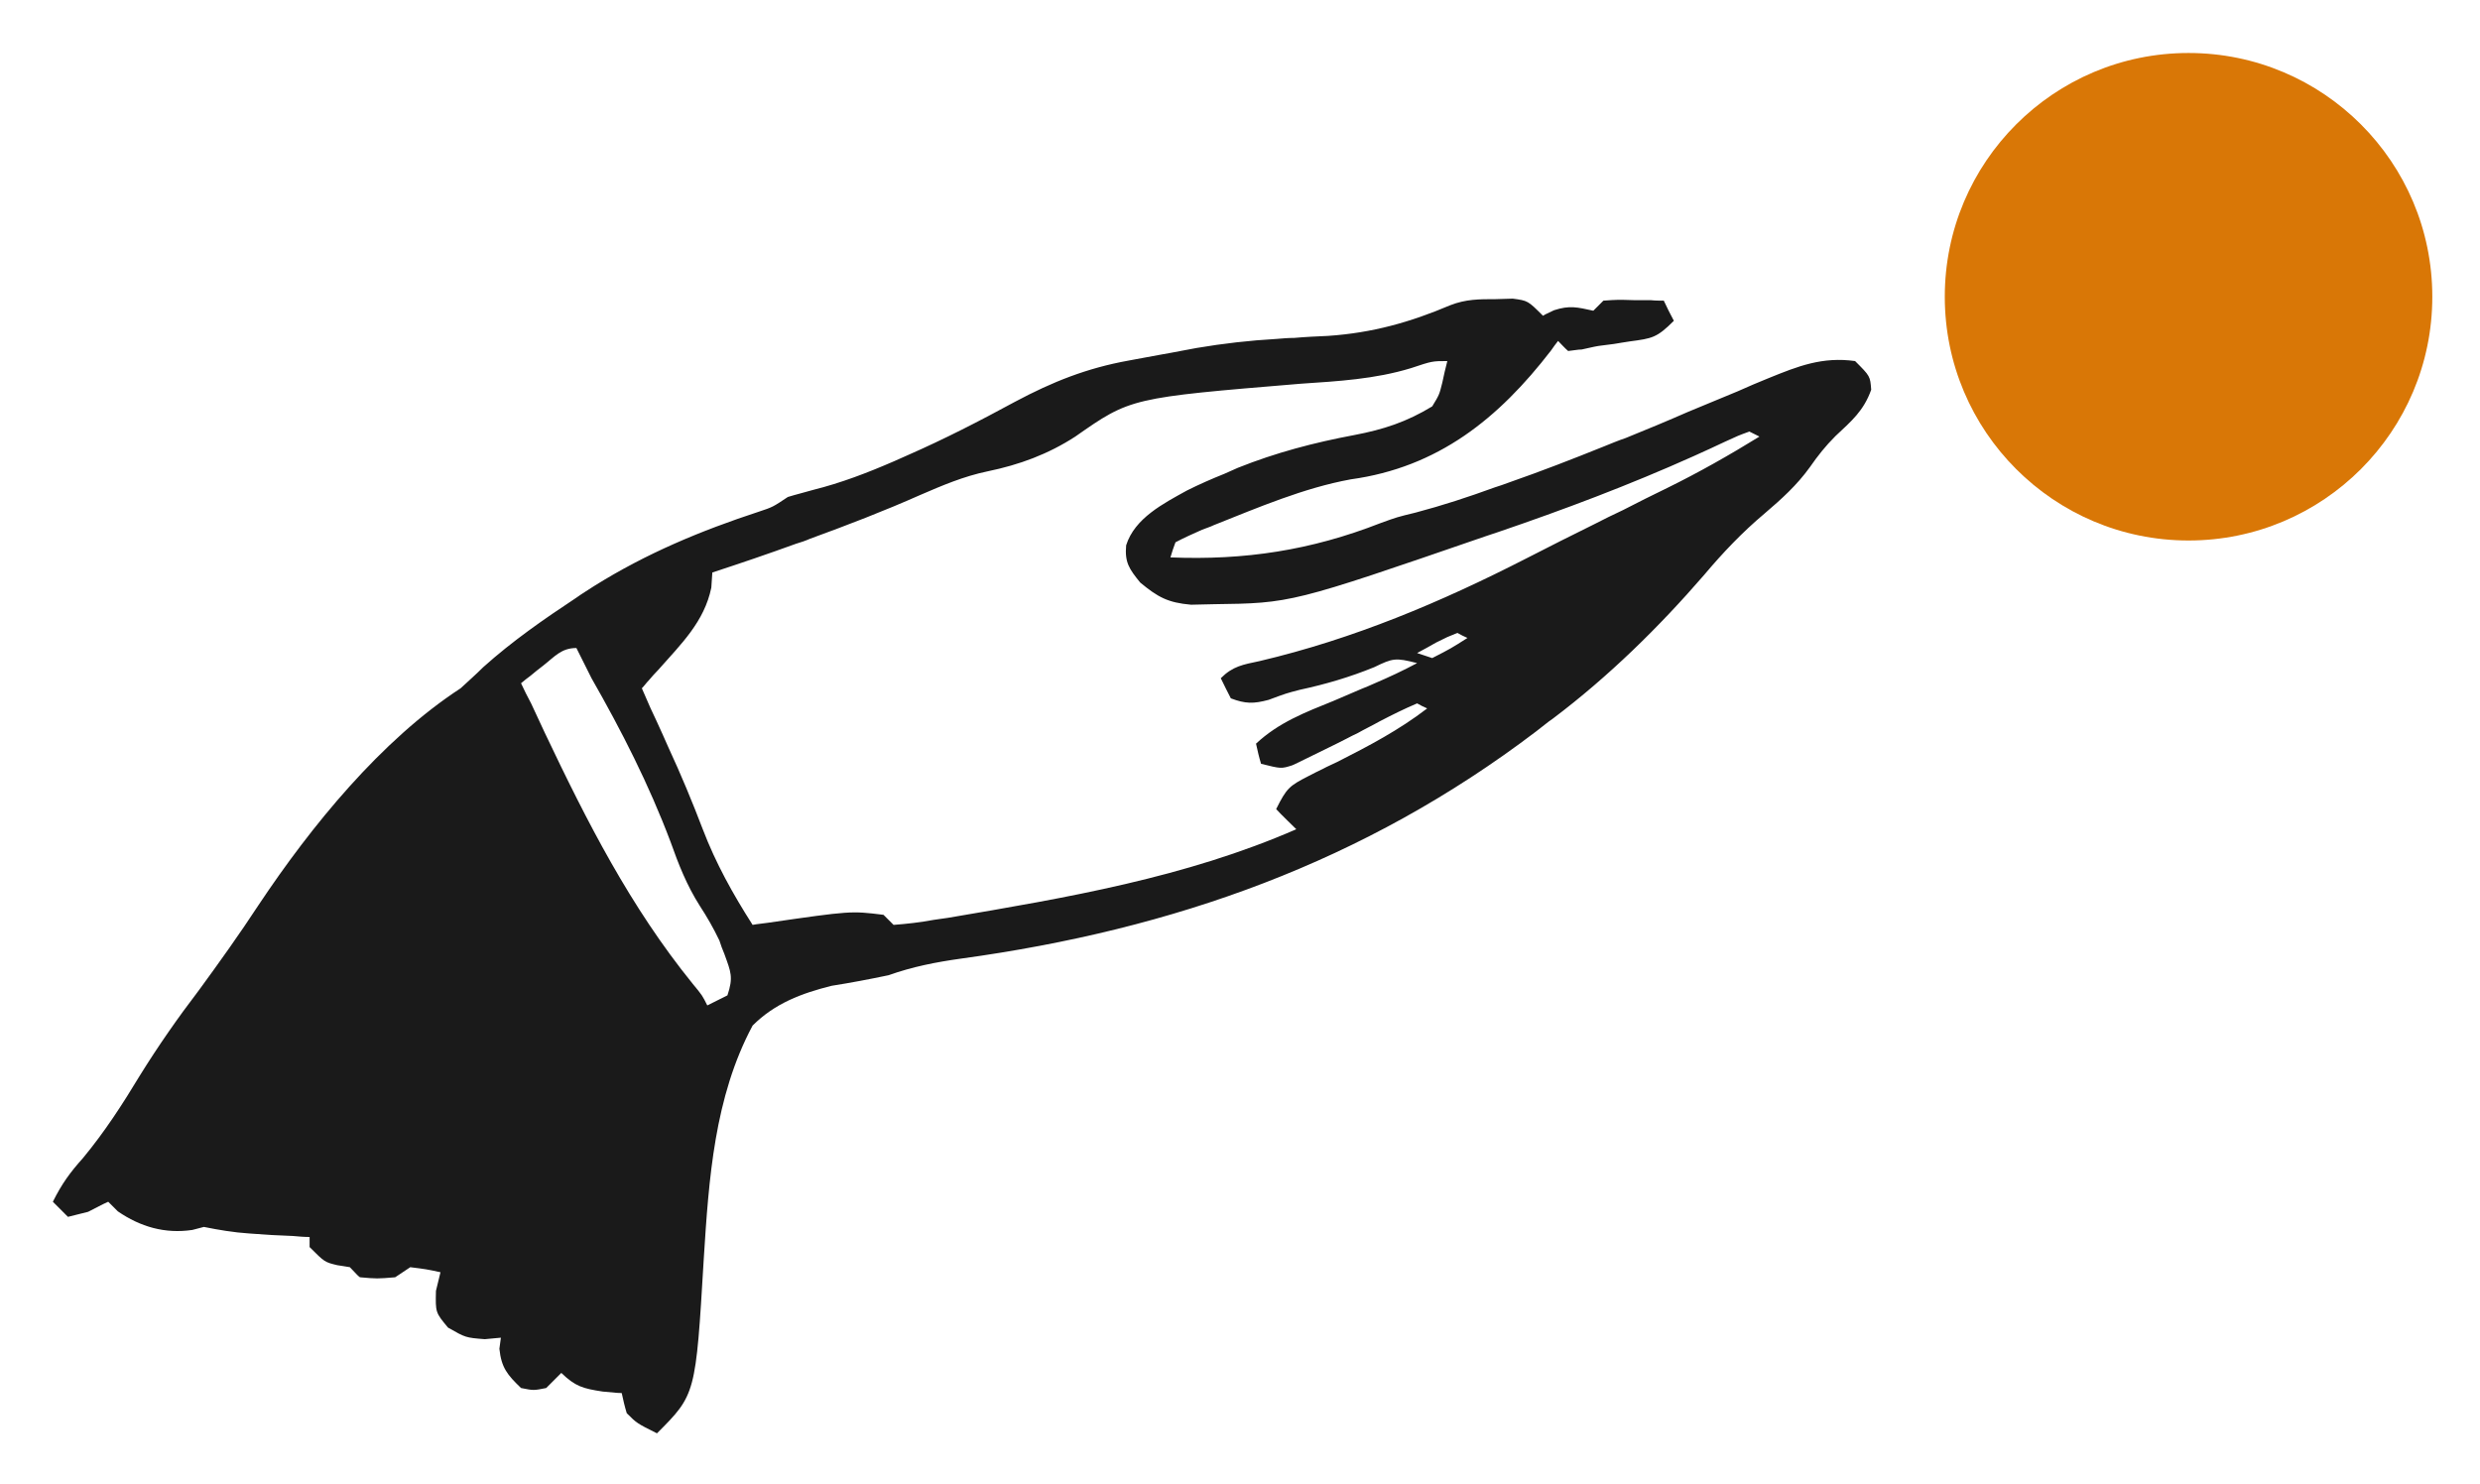
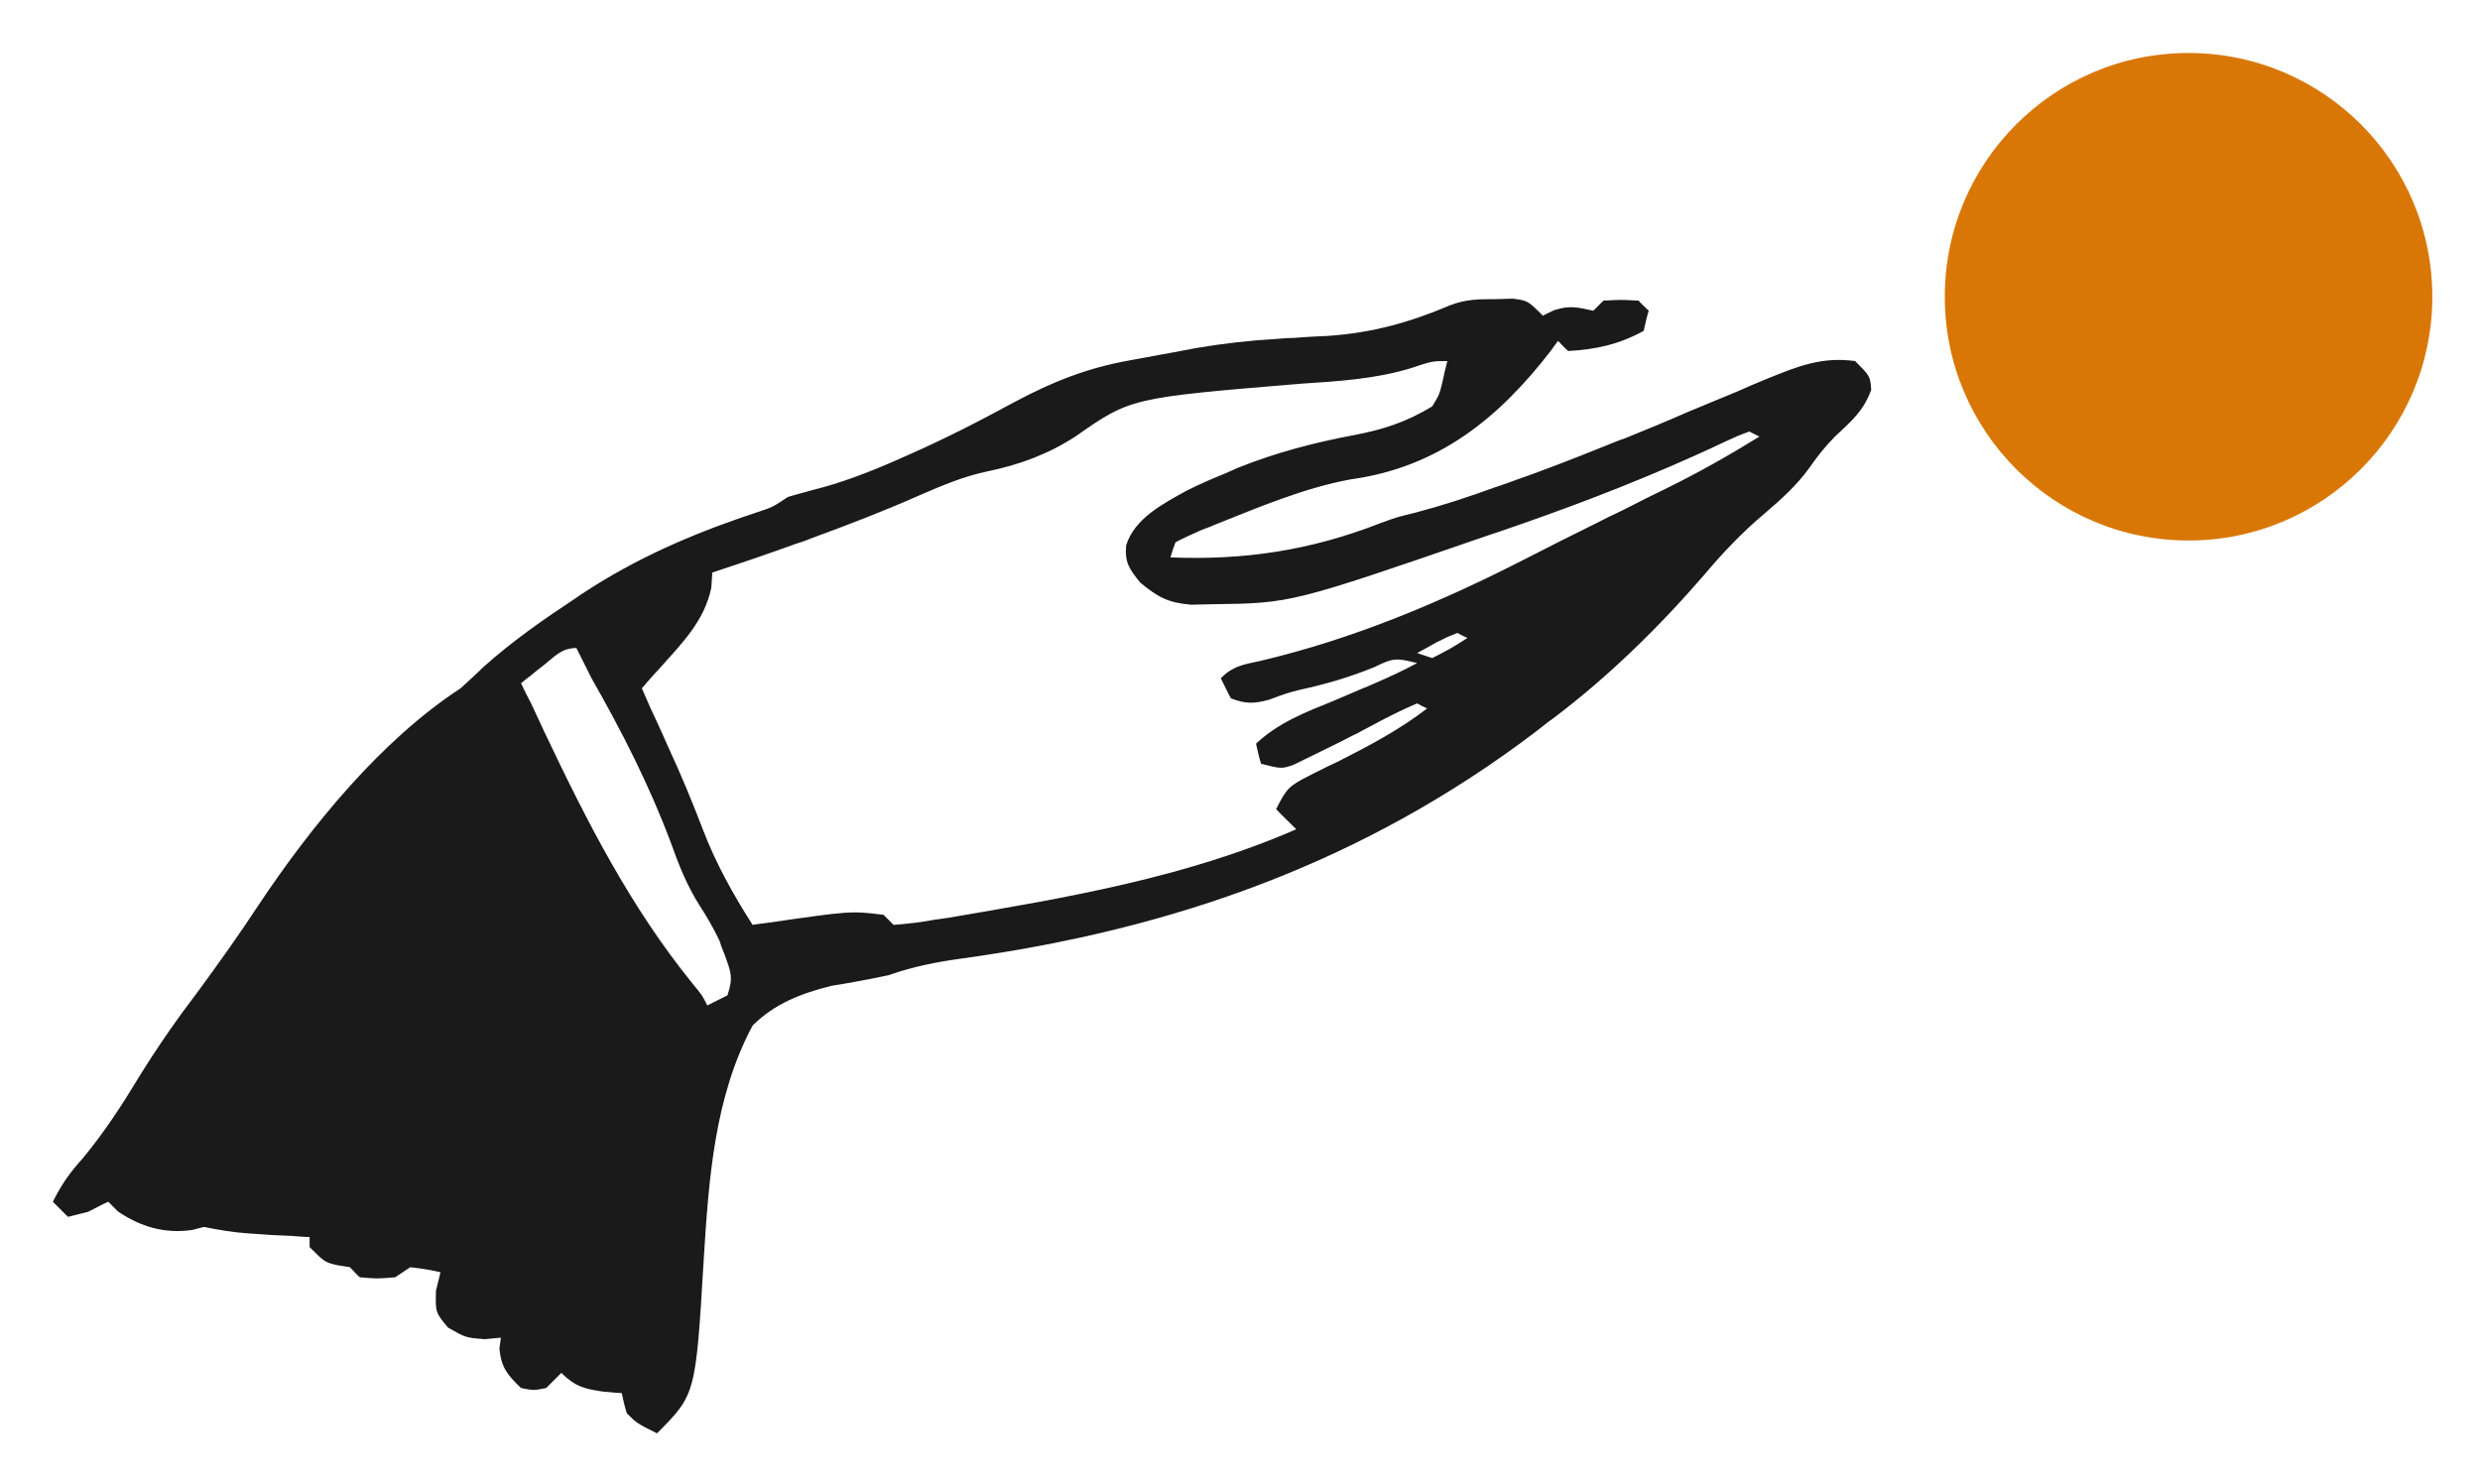
<svg xmlns="http://www.w3.org/2000/svg" viewBox="149 46 468 280">
  <circle cx="562" cy="102" r="46" fill="#d97706" />
  <g transform="translate(120,60) scale(0.95)" fill="#1a1a1a">
-     <path d="M0 0 C0.6 -0 0.6 -0 3.4 -0.1 C6.4 0.3 6.4 0.3 9.4 3.3 C9.7 3.1 9.7 3.1 11.6 2.2 C14.7 1.2 16.2 1.6 19.4 2.3 C20 1.7 20.7 1 21.4 0.3 C24.2 0.1 24.2 0.1 27.5 0.2 C28.6 0.2 29.7 0.2 30.8 0.2 C31.7 0.3 32.5 0.3 33.4 0.3 C34 1.6 34.7 3 35.4 4.3 C32 7.7 31.1 7.8 26.6 8.4 C25.5 8.6 24.5 8.7 23.5 8.9 C22.5 9 21.4 9.2 20.4 9.3 C19.8 9.4 19.8 9.4 17.1 10 C16.7 10 16.7 10 14.4 10.3 C13.7 9.7 13.1 9 12.4 8.3 C11.9 8.9 11.5 9.5 11 10.2 C0.6 23.7 -11.4 33.4 -28.8 35.8 C-38.1 37.5 -47.2 41.4 -56 44.9 C-56.4 45.1 -56.4 45.1 -58.3 45.8 C-60.1 46.6 -61.9 47.4 -63.6 48.3 C-64 49.3 -64.3 50.3 -64.6 51.3 C-49.9 51.9 -36.7 49.9 -22.9 44.5 C-19.6 43.3 -19.6 43.3 -15.9 42.4 C-10.6 41 -5.4 39.3 -0.2 37.4 C0.7 37.1 1.7 36.8 2.7 36.4 C9 34.2 15.2 31.8 21.4 29.3 C22.9 28.7 24.3 28.1 25.8 27.6 C30 25.9 34.1 24.2 38.2 22.4 C41.5 21 44.8 19.7 48.1 18.3 C50.1 17.4 52.2 16.5 54.2 15.7 C60.1 13.3 64.9 11.4 71.4 12.3 C74.4 15.3 74.4 15.3 74.6 18 C73.1 22.2 70.7 24.2 67.5 27.2 C65.5 29.2 64 31.1 62.4 33.4 C59.8 37 56.8 39.7 53.4 42.6 C49 46.3 45.1 50.4 41.4 54.8 C32.4 65.2 22.4 75 11.4 83.3 C10.8 83.7 10.8 83.7 8 85.9 C-26.1 111.8 -63.9 125.2 -106.2 131 C-111.2 131.7 -115.8 132.6 -120.6 134.3 C-124.4 135.1 -128.1 135.8 -131.9 136.4 C-137.9 137.9 -143.2 139.9 -147.6 144.3 C-155.2 158.5 -156.3 174.8 -157.3 190.6 C-158.9 217.6 -158.9 217.6 -166.6 225.3 C-170.6 223.3 -170.6 223.3 -172.6 221.3 C-173 220 -173.3 218.7 -173.6 217.3 C-174.2 217.3 -174.2 217.3 -177.4 217 C-181.3 216.4 -182.8 216 -185.6 213.3 C-186.6 214.3 -187.6 215.3 -188.6 216.3 C-191.1 216.8 -191.1 216.8 -193.6 216.3 C-196.3 213.7 -197.5 212.3 -197.9 208.5 C-197.8 207.8 -197.7 207.1 -197.6 206.3 C-198.7 206.4 -199.7 206.5 -200.8 206.6 C-204.6 206.3 -204.6 206.3 -208.1 204.3 C-210.6 201.3 -210.6 201.3 -210.5 197 C-210.2 195.8 -209.9 194.6 -209.6 193.3 C-212.4 192.7 -212.4 192.7 -215.6 192.3 C-216.6 193 -217.6 193.6 -218.6 194.3 C-222.2 194.6 -222.2 194.6 -225.6 194.3 C-226 194 -226 194 -227.6 192.3 C-228.4 192.2 -229.2 192 -230.1 191.9 C-232.6 191.3 -232.6 191.3 -235.6 188.3 C-235.6 187.7 -235.6 187 -235.6 186.3 C-236.7 186.3 -237.8 186.2 -238.9 186.1 C-240.4 186 -241.8 186 -243.3 185.9 C-244.7 185.8 -246.2 185.7 -247.6 185.6 C-250.7 185.4 -253.6 184.9 -256.6 184.3 C-257.4 184.5 -258.1 184.7 -258.9 184.9 C-264.3 185.7 -269.2 184.3 -273.7 181.2 C-274.3 180.6 -275 179.9 -275.6 179.3 C-276.3 179.6 -276.3 179.6 -279.6 181.3 C-280.9 181.6 -282.3 182 -283.6 182.3 C-284.6 181.3 -285.6 180.3 -286.6 179.3 C-284.8 175.7 -283.2 173.5 -280.6 170.6 C-276.3 165.4 -272.8 160 -269.3 154.2 C-265.7 148.4 -261.8 142.8 -257.6 137.3 C-253.5 131.7 -249.5 126.1 -245.7 120.3 C-235.3 104.7 -221.4 87.6 -205.6 77.3 C-204.1 75.9 -202.6 74.6 -201.1 73.1 C-195.3 67.9 -189.1 63.6 -182.6 59.3 C-181.5 58.5 -180.3 57.8 -179.1 57 C-168.7 50.5 -157.9 46 -146.3 42.2 C-143.6 41.3 -143.6 41.3 -140.6 39.3 C-139 38.8 -137.3 38.4 -135.6 37.9 C-130 36.5 -124.8 34.5 -119.5 32.2 C-118.6 31.8 -117.7 31.4 -116.8 31 C-109.5 27.8 -102.5 24.2 -95.5 20.4 C-88 16.4 -81.2 13.7 -72.9 12.2 C-72 12 -71.1 11.9 -70.2 11.7 C-67.7 11.2 -65.1 10.8 -62.6 10.3 C-61.5 10.1 -60.5 9.9 -59.4 9.7 C-54.1 8.8 -48.8 8.2 -43.5 7.9 C-42.3 7.8 -41.2 7.7 -40 7.7 C-37.8 7.5 -35.5 7.4 -33.3 7.3 C-24.5 6.7 -17 4.6 -9 1.2 C-5.9 0 -3.3 0 0 0 Z M10.4 5.3 C11.4 7.3 11.4 7.3 11.4 7.3 Z M-16.8 13.7 C-24 15.9 -31.3 16.3 -38.7 16.8 C-72.5 19.6 -72.5 19.6 -83.5 27.3 C-88.9 30.8 -94.6 32.9 -100.9 34.2 C-105.7 35.2 -109.9 37 -114.3 38.9 C-121.5 42.1 -128.8 44.9 -136.2 47.6 C-137.1 48 -138 48.3 -139 48.6 C-144.5 50.6 -150.1 52.5 -155.6 54.3 C-155.7 55.3 -155.7 56.3 -155.8 57.3 C-157.2 64.1 -161.8 68.5 -166.3 73.6 C-167 74.3 -167.6 75 -168.2 75.7 C-168.7 76.2 -169.1 76.8 -169.6 77.3 C-169 78.6 -168.5 79.9 -167.9 81.2 C-167.1 82.9 -166.3 84.6 -165.5 86.4 C-165.1 87.3 -164.7 88.2 -164.3 89.1 C-161.8 94.5 -159.6 99.8 -157.5 105.3 C-154.9 112.1 -151.5 118.2 -147.6 124.3 C-147.1 124.2 -147.1 124.2 -144.7 123.9 C-128.1 121.5 -128.1 121.5 -121.6 122.3 C-121.3 122.6 -121.3 122.6 -119.6 124.3 C-116.9 124.1 -114.3 123.8 -111.6 123.3 C-110.7 123.2 -109.7 123 -108.8 122.9 C-85.2 118.9 -61.6 114.9 -39.6 105.3 C-40.9 104 -42.3 102.7 -43.6 101.3 C-41.5 97.1 -41 96.7 -37.1 94.7 C-36.2 94.2 -35.3 93.8 -34.3 93.3 C-33.4 92.8 -32.4 92.4 -31.4 91.9 C-25.1 88.7 -19.2 85.6 -13.6 81.3 C-14.3 81 -14.9 80.7 -15.6 80.3 C-18.2 81.4 -20.6 82.6 -23.1 83.9 C-24.5 84.7 -26 85.4 -27.4 86.2 C-28.1 86.5 -28.8 86.9 -29.6 87.3 C-32.3 88.7 -35.1 90 -37.9 91.4 C-38.7 91.8 -39.5 92.2 -40.4 92.6 C-42.6 93.3 -42.6 93.3 -46.6 92.3 C-47 91 -47.3 89.7 -47.6 88.3 C-43.1 84.1 -37.9 82.1 -32.2 79.8 C-30.3 79 -28.5 78.2 -26.6 77.4 C-25.8 77.1 -24.9 76.7 -24 76.3 C-21.2 75.1 -18.4 73.8 -15.6 72.3 C-19.9 71.2 -20.4 71.3 -24.1 73.1 C-29 75.1 -33.8 76.5 -38.9 77.6 C-41.6 78.3 -41.6 78.3 -45.1 79.6 C-48.1 80.4 -49.7 80.4 -52.6 79.3 C-53.3 78 -53.9 76.7 -54.6 75.3 C-52.2 72.9 -50.2 72.6 -46.9 71.9 C-28.2 67.5 -10.9 60.2 6.1 51.5 C10.6 49.2 15.1 46.9 19.6 44.7 C21.5 43.7 23.4 42.8 25.3 41.9 C28.2 40.4 31.2 38.9 34.1 37.5 C40.4 34.4 46.4 31 52.4 27.3 C52 27.1 52 27.1 50.4 26.3 C48.2 27.1 48.2 27.1 45.6 28.3 C44.6 28.8 43.6 29.2 42.6 29.7 C41.5 30.2 40.4 30.7 39.3 31.2 C26.6 36.9 13.6 41.8 0.4 46.3 C-0.4 46.6 -1.2 46.8 -2 47.1 C-40.6 60.4 -40.6 60.4 -56.1 60.6 C-56.8 60.6 -56.8 60.6 -60.5 60.7 C-65.1 60.3 -67.1 59.2 -70.6 56.3 C-72.8 53.6 -73.7 52.3 -73.4 48.9 C-71.7 43.5 -66 40.6 -61.3 38 C-58.9 36.8 -56.4 35.7 -53.9 34.7 C-53 34.3 -52.1 33.9 -51.2 33.5 C-43.7 30.5 -36.1 28.5 -28.1 27 C-22.3 25.9 -17.7 24.4 -12.6 21.3 C-11.2 19 -11.2 19 -10.6 16.6 C-10.3 15.2 -10 13.8 -9.6 12.3 C-12.6 12.3 -12.6 12.3 -16.8 13.7 Z M-7.6 66.3 C-9.6 67.1 -9.6 67.1 -11.8 68.2 C-13 68.9 -14.3 69.6 -15.6 70.3 C-14.6 70.6 -13.6 71 -12.6 71.3 C-8.9 69.4 -8.9 69.4 -5.6 67.3 C-6.3 67 -6.9 66.7 -7.6 66.3 Z M-189.2 72.8 C-190.1 73.5 -190.9 74.1 -191.7 74.8 C-192.4 75.3 -193 75.8 -193.6 76.3 C-193 77.6 -192.3 79 -191.6 80.3 C-190.7 82.2 -189.8 84.2 -188.9 86.1 C-180.5 103.8 -171.9 120.7 -159.5 136 C-157.6 138.3 -157.6 138.3 -156.6 140.3 C-156 140 -156 140 -152.6 138.3 C-151.4 134.7 -151.9 133.7 -153.2 130.1 C-153.6 129.2 -153.9 128.3 -154.2 127.4 C-155.4 124.9 -156.6 122.8 -158.1 120.5 C-160.7 116.4 -162.3 112.3 -163.9 107.8 C-168.2 96.4 -173.6 85.8 -179.6 75.3 C-180.6 73.3 -181.6 71.3 -182.6 69.3 C-185.6 69.3 -186.9 71 -189.2 72.8 Z " transform="translate(327.625,44.6875)" />
+     <path d="M0 0 C0.6 -0 0.6 -0 3.4 -0.1 C6.4 0.3 6.4 0.3 9.4 3.3 C9.7 3.1 9.7 3.1 11.6 2.2 C14.7 1.2 16.2 1.6 19.4 2.3 C20 1.7 20.7 1 21.4 0.3 C24.9 0.1 24.9 0.1 28.4 0.3 C29 1 29.7 1.6 30.4 2.3 C30 3.6 29.7 5 29.4 6.3 C24.5 9 19.9 10 14.4 10.3 C13.7 9.7 13.1 9 12.4 8.3 C11.9 8.9 11.5 9.5 11 10.2 C0.6 23.7 -11.4 33.4 -28.8 35.8 C-38.1 37.5 -47.2 41.4 -56 44.9 C-56.4 45.1 -56.4 45.1 -58.3 45.8 C-60.1 46.6 -61.9 47.4 -63.6 48.3 C-64 49.3 -64.3 50.3 -64.6 51.3 C-49.9 51.9 -36.7 49.9 -22.9 44.5 C-19.6 43.3 -19.6 43.3 -15.9 42.4 C-10.6 41 -5.4 39.3 -0.2 37.4 C0.7 37.1 1.7 36.8 2.7 36.4 C9 34.2 15.2 31.8 21.4 29.3 C22.9 28.7 24.3 28.1 25.8 27.6 C30 25.9 34.1 24.2 38.2 22.4 C41.5 21 44.8 19.7 48.1 18.3 C50.1 17.4 52.2 16.5 54.2 15.7 C60.1 13.3 64.9 11.4 71.4 12.3 C74.4 15.3 74.4 15.3 74.6 18 C73.1 22.2 70.7 24.2 67.5 27.2 C65.5 29.2 64 31.1 62.4 33.4 C59.8 37 56.8 39.7 53.4 42.6 C49 46.3 45.1 50.4 41.4 54.8 C32.4 65.2 22.4 75 11.4 83.3 C10.8 83.7 10.8 83.7 8 85.9 C-26.1 111.8 -63.9 125.2 -106.2 131 C-111.2 131.7 -115.8 132.6 -120.6 134.3 C-124.4 135.1 -128.1 135.8 -131.9 136.4 C-137.9 137.9 -143.2 139.9 -147.6 144.3 C-155.2 158.5 -156.3 174.8 -157.3 190.6 C-158.9 217.6 -158.9 217.6 -166.6 225.3 C-170.6 223.3 -170.6 223.3 -172.6 221.3 C-173 220 -173.3 218.7 -173.6 217.3 C-174.2 217.3 -174.2 217.3 -177.4 217 C-181.3 216.4 -182.8 216 -185.6 213.3 C-186.6 214.3 -187.6 215.3 -188.6 216.3 C-191.1 216.8 -191.1 216.8 -193.6 216.3 C-196.3 213.7 -197.5 212.3 -197.9 208.5 C-197.8 207.8 -197.7 207.1 -197.6 206.3 C-198.7 206.4 -199.7 206.5 -200.8 206.6 C-204.6 206.3 -204.6 206.3 -208.1 204.3 C-210.6 201.3 -210.6 201.3 -210.5 197 C-210.2 195.8 -209.9 194.6 -209.6 193.3 C-212.4 192.7 -212.4 192.7 -215.6 192.3 C-216.6 193 -217.6 193.6 -218.6 194.3 C-222.2 194.6 -222.2 194.6 -225.6 194.3 C-226 194 -226 194 -227.6 192.3 C-228.4 192.2 -229.2 192 -230.1 191.9 C-232.6 191.3 -232.6 191.3 -235.6 188.3 C-235.6 187.7 -235.6 187 -235.6 186.3 C-236.7 186.3 -237.8 186.2 -238.9 186.1 C-240.4 186 -241.8 186 -243.3 185.9 C-244.7 185.8 -246.2 185.7 -247.6 185.6 C-250.7 185.4 -253.6 184.9 -256.6 184.3 C-257.4 184.5 -258.1 184.7 -258.9 184.9 C-264.3 185.7 -269.2 184.3 -273.7 181.2 C-274.3 180.6 -275 179.9 -275.6 179.3 C-276.3 179.6 -276.3 179.6 -279.6 181.3 C-280.9 181.6 -282.3 182 -283.6 182.3 C-284.6 181.3 -285.6 180.3 -286.6 179.3 C-284.8 175.7 -283.2 173.5 -280.6 170.6 C-276.3 165.4 -272.8 160 -269.3 154.2 C-265.7 148.4 -261.8 142.8 -257.6 137.3 C-253.5 131.7 -249.5 126.1 -245.7 120.3 C-235.3 104.7 -221.4 87.6 -205.6 77.3 C-204.1 75.9 -202.6 74.6 -201.1 73.1 C-195.3 67.9 -189.1 63.6 -182.6 59.3 C-181.5 58.5 -180.3 57.8 -179.1 57 C-168.7 50.5 -157.9 46 -146.3 42.2 C-143.6 41.3 -143.6 41.3 -140.6 39.3 C-139 38.8 -137.3 38.4 -135.6 37.9 C-130 36.5 -124.8 34.5 -119.5 32.2 C-118.6 31.8 -117.7 31.4 -116.8 31 C-109.5 27.8 -102.5 24.2 -95.5 20.4 C-88 16.4 -81.2 13.7 -72.9 12.2 C-72 12 -71.1 11.9 -70.2 11.7 C-67.7 11.2 -65.1 10.8 -62.6 10.3 C-61.5 10.1 -60.5 9.9 -59.4 9.7 C-54.1 8.8 -48.8 8.2 -43.5 7.9 C-42.3 7.8 -41.2 7.7 -40 7.7 C-37.8 7.5 -35.5 7.4 -33.3 7.3 C-24.5 6.7 -17 4.6 -9 1.2 C-5.9 0 -3.3 0 0 0 Z M10.4 5.3 C11.4 7.3 11.4 7.3 11.4 7.3 Z M-16.8 13.7 C-24 15.9 -31.3 16.3 -38.7 16.8 C-72.5 19.6 -72.5 19.6 -83.5 27.3 C-88.9 30.8 -94.6 32.9 -100.9 34.2 C-105.7 35.2 -109.9 37 -114.3 38.9 C-121.5 42.1 -128.8 44.9 -136.2 47.6 C-137.1 48 -138 48.3 -139 48.6 C-144.5 50.6 -150.1 52.5 -155.6 54.3 C-155.7 55.3 -155.7 56.3 -155.8 57.3 C-157.2 64.1 -161.8 68.5 -166.3 73.6 C-167 74.3 -167.6 75 -168.2 75.7 C-168.7 76.2 -169.1 76.8 -169.6 77.3 C-169 78.6 -168.5 79.9 -167.9 81.2 C-167.1 82.9 -166.3 84.6 -165.5 86.4 C-165.1 87.3 -164.7 88.2 -164.3 89.1 C-161.8 94.5 -159.6 99.8 -157.5 105.3 C-154.9 112.1 -151.5 118.2 -147.6 124.3 C-147.1 124.2 -147.1 124.2 -144.7 123.9 C-128.1 121.5 -128.1 121.5 -121.6 122.3 C-121.3 122.6 -121.3 122.6 -119.6 124.3 C-116.9 124.1 -114.3 123.8 -111.6 123.3 C-110.7 123.2 -109.7 123 -108.8 122.9 C-85.2 118.9 -61.6 114.9 -39.6 105.3 C-40.9 104 -42.3 102.7 -43.6 101.3 C-41.5 97.1 -41 96.7 -37.1 94.7 C-36.2 94.2 -35.3 93.8 -34.3 93.3 C-33.4 92.8 -32.4 92.4 -31.4 91.9 C-25.1 88.7 -19.2 85.6 -13.6 81.3 C-14.3 81 -14.9 80.7 -15.6 80.3 C-18.2 81.4 -20.6 82.6 -23.1 83.9 C-24.5 84.7 -26 85.4 -27.4 86.2 C-28.1 86.5 -28.8 86.9 -29.6 87.3 C-32.3 88.7 -35.1 90 -37.9 91.4 C-38.7 91.8 -39.5 92.2 -40.4 92.6 C-42.6 93.3 -42.6 93.3 -46.6 92.3 C-47 91 -47.3 89.7 -47.6 88.3 C-43.1 84.1 -37.9 82.1 -32.2 79.8 C-30.3 79 -28.5 78.2 -26.6 77.4 C-25.8 77.1 -24.9 76.7 -24 76.3 C-21.2 75.1 -18.4 73.8 -15.6 72.3 C-19.9 71.2 -20.4 71.3 -24.1 73.1 C-29 75.1 -33.8 76.5 -38.9 77.6 C-41.6 78.3 -41.6 78.3 -45.1 79.6 C-48.1 80.4 -49.7 80.4 -52.6 79.3 C-53.3 78 -53.9 76.7 -54.6 75.3 C-52.2 72.9 -50.2 72.6 -46.9 71.9 C-28.2 67.5 -10.9 60.2 6.1 51.5 C10.6 49.2 15.1 46.9 19.6 44.7 C21.5 43.7 23.4 42.8 25.3 41.9 C28.2 40.4 31.2 38.9 34.1 37.5 C40.4 34.4 46.4 31 52.4 27.3 C52 27.1 52 27.1 50.4 26.3 C48.2 27.1 48.2 27.1 45.6 28.3 C44.6 28.8 43.6 29.2 42.6 29.7 C41.5 30.2 40.4 30.7 39.3 31.2 C26.6 36.9 13.6 41.8 0.4 46.3 C-0.4 46.6 -1.2 46.8 -2 47.1 C-40.6 60.4 -40.6 60.4 -56.1 60.6 C-56.8 60.6 -56.8 60.6 -60.5 60.7 C-65.1 60.3 -67.1 59.2 -70.6 56.3 C-72.8 53.6 -73.7 52.3 -73.4 48.9 C-71.7 43.5 -66 40.6 -61.3 38 C-58.9 36.8 -56.4 35.7 -53.9 34.7 C-53 34.3 -52.1 33.9 -51.2 33.5 C-43.7 30.5 -36.1 28.5 -28.1 27 C-22.3 25.9 -17.7 24.4 -12.6 21.3 C-11.2 19 -11.2 19 -10.6 16.6 C-10.3 15.2 -10 13.8 -9.6 12.3 C-12.6 12.3 -12.6 12.3 -16.8 13.7 Z M-7.6 66.3 C-9.6 67.1 -9.6 67.1 -11.8 68.2 C-13 68.9 -14.3 69.6 -15.6 70.3 C-14.6 70.6 -13.6 71 -12.6 71.3 C-8.9 69.4 -8.9 69.4 -5.6 67.3 C-6.3 67 -6.9 66.7 -7.6 66.3 Z M-189.2 72.8 C-190.1 73.5 -190.9 74.1 -191.7 74.8 C-192.4 75.3 -193 75.8 -193.6 76.3 C-193 77.6 -192.3 79 -191.6 80.3 C-190.7 82.2 -189.8 84.2 -188.9 86.1 C-180.5 103.8 -171.9 120.7 -159.5 136 C-157.6 138.3 -157.6 138.3 -156.6 140.3 C-156 140 -156 140 -152.6 138.3 C-151.4 134.7 -151.9 133.7 -153.2 130.1 C-153.6 129.2 -153.9 128.3 -154.2 127.4 C-155.4 124.9 -156.6 122.8 -158.1 120.5 C-160.7 116.4 -162.3 112.3 -163.9 107.8 C-168.2 96.4 -173.6 85.8 -179.6 75.3 C-180.6 73.3 -181.6 71.3 -182.6 69.3 C-185.6 69.3 -186.9 71 -189.2 72.8 Z " transform="translate(327.625,44.6875)" />
  </g>
</svg>
